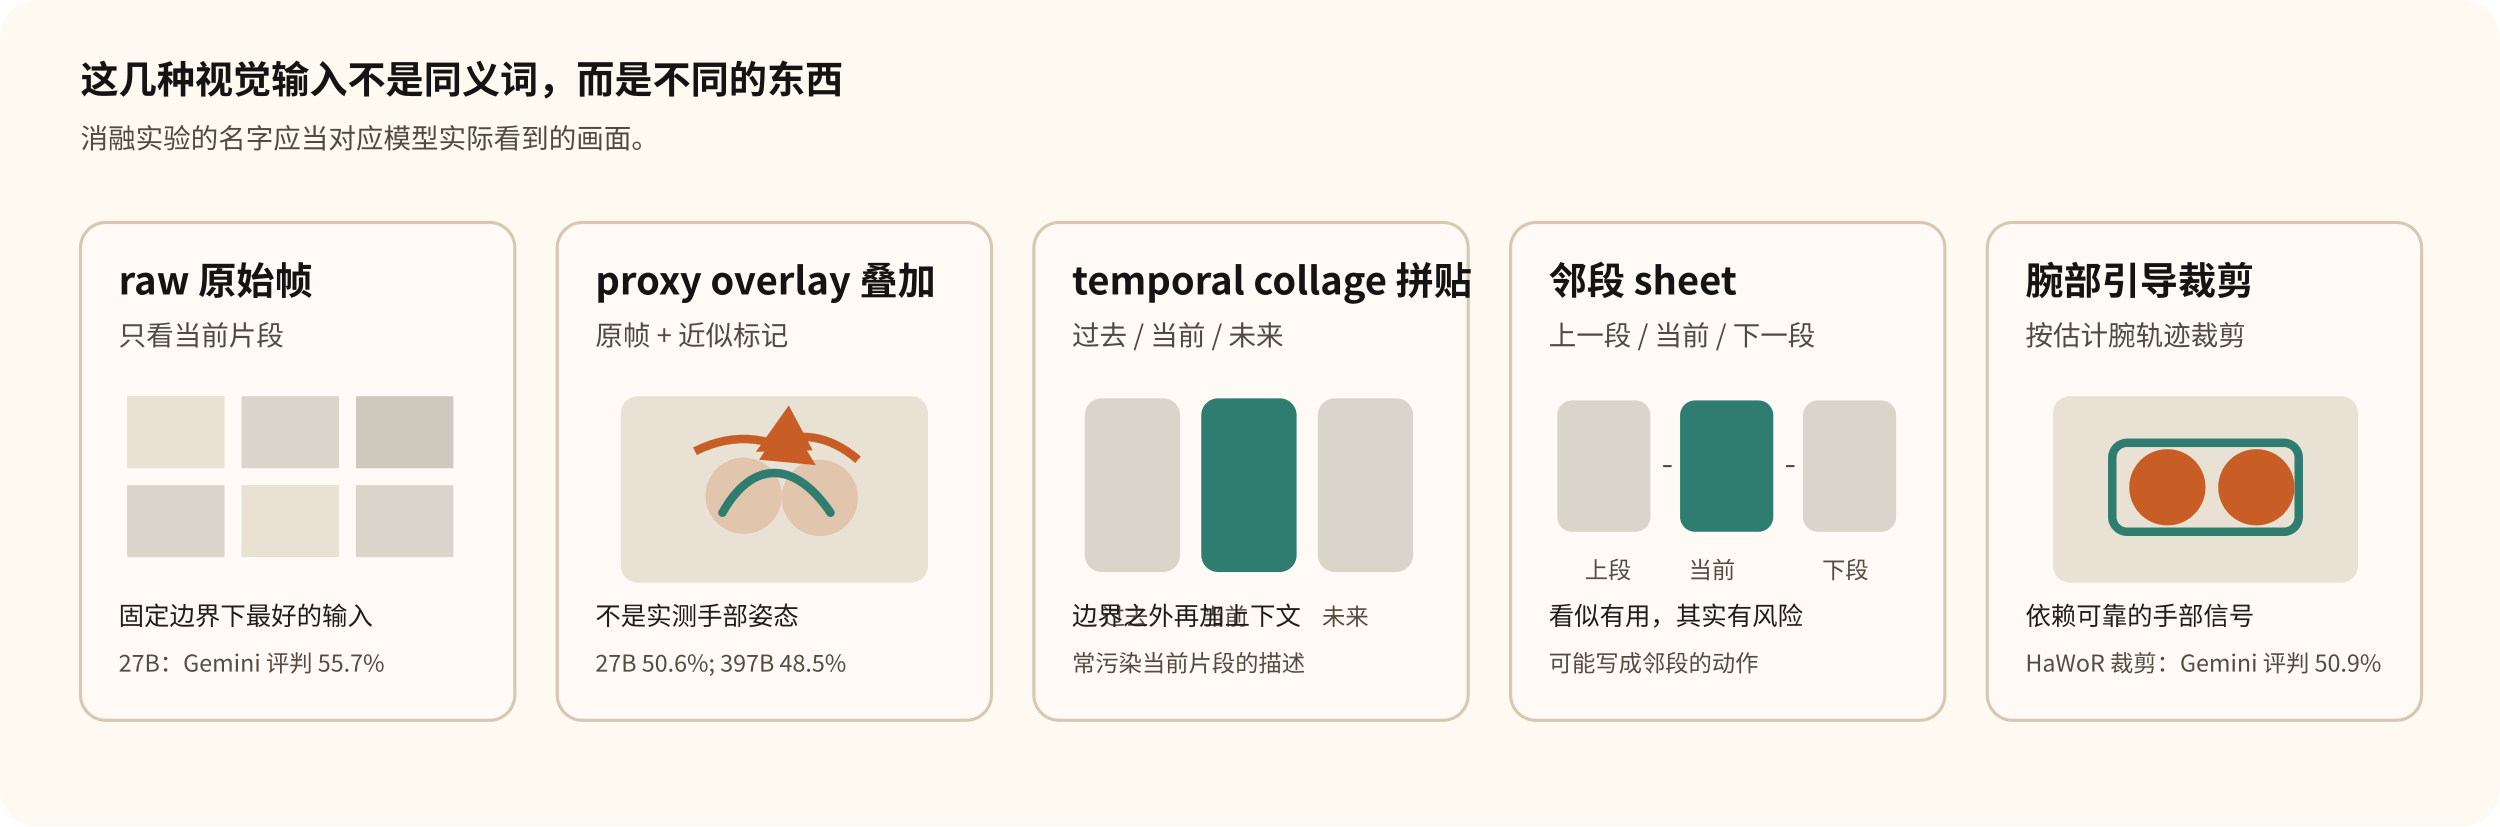
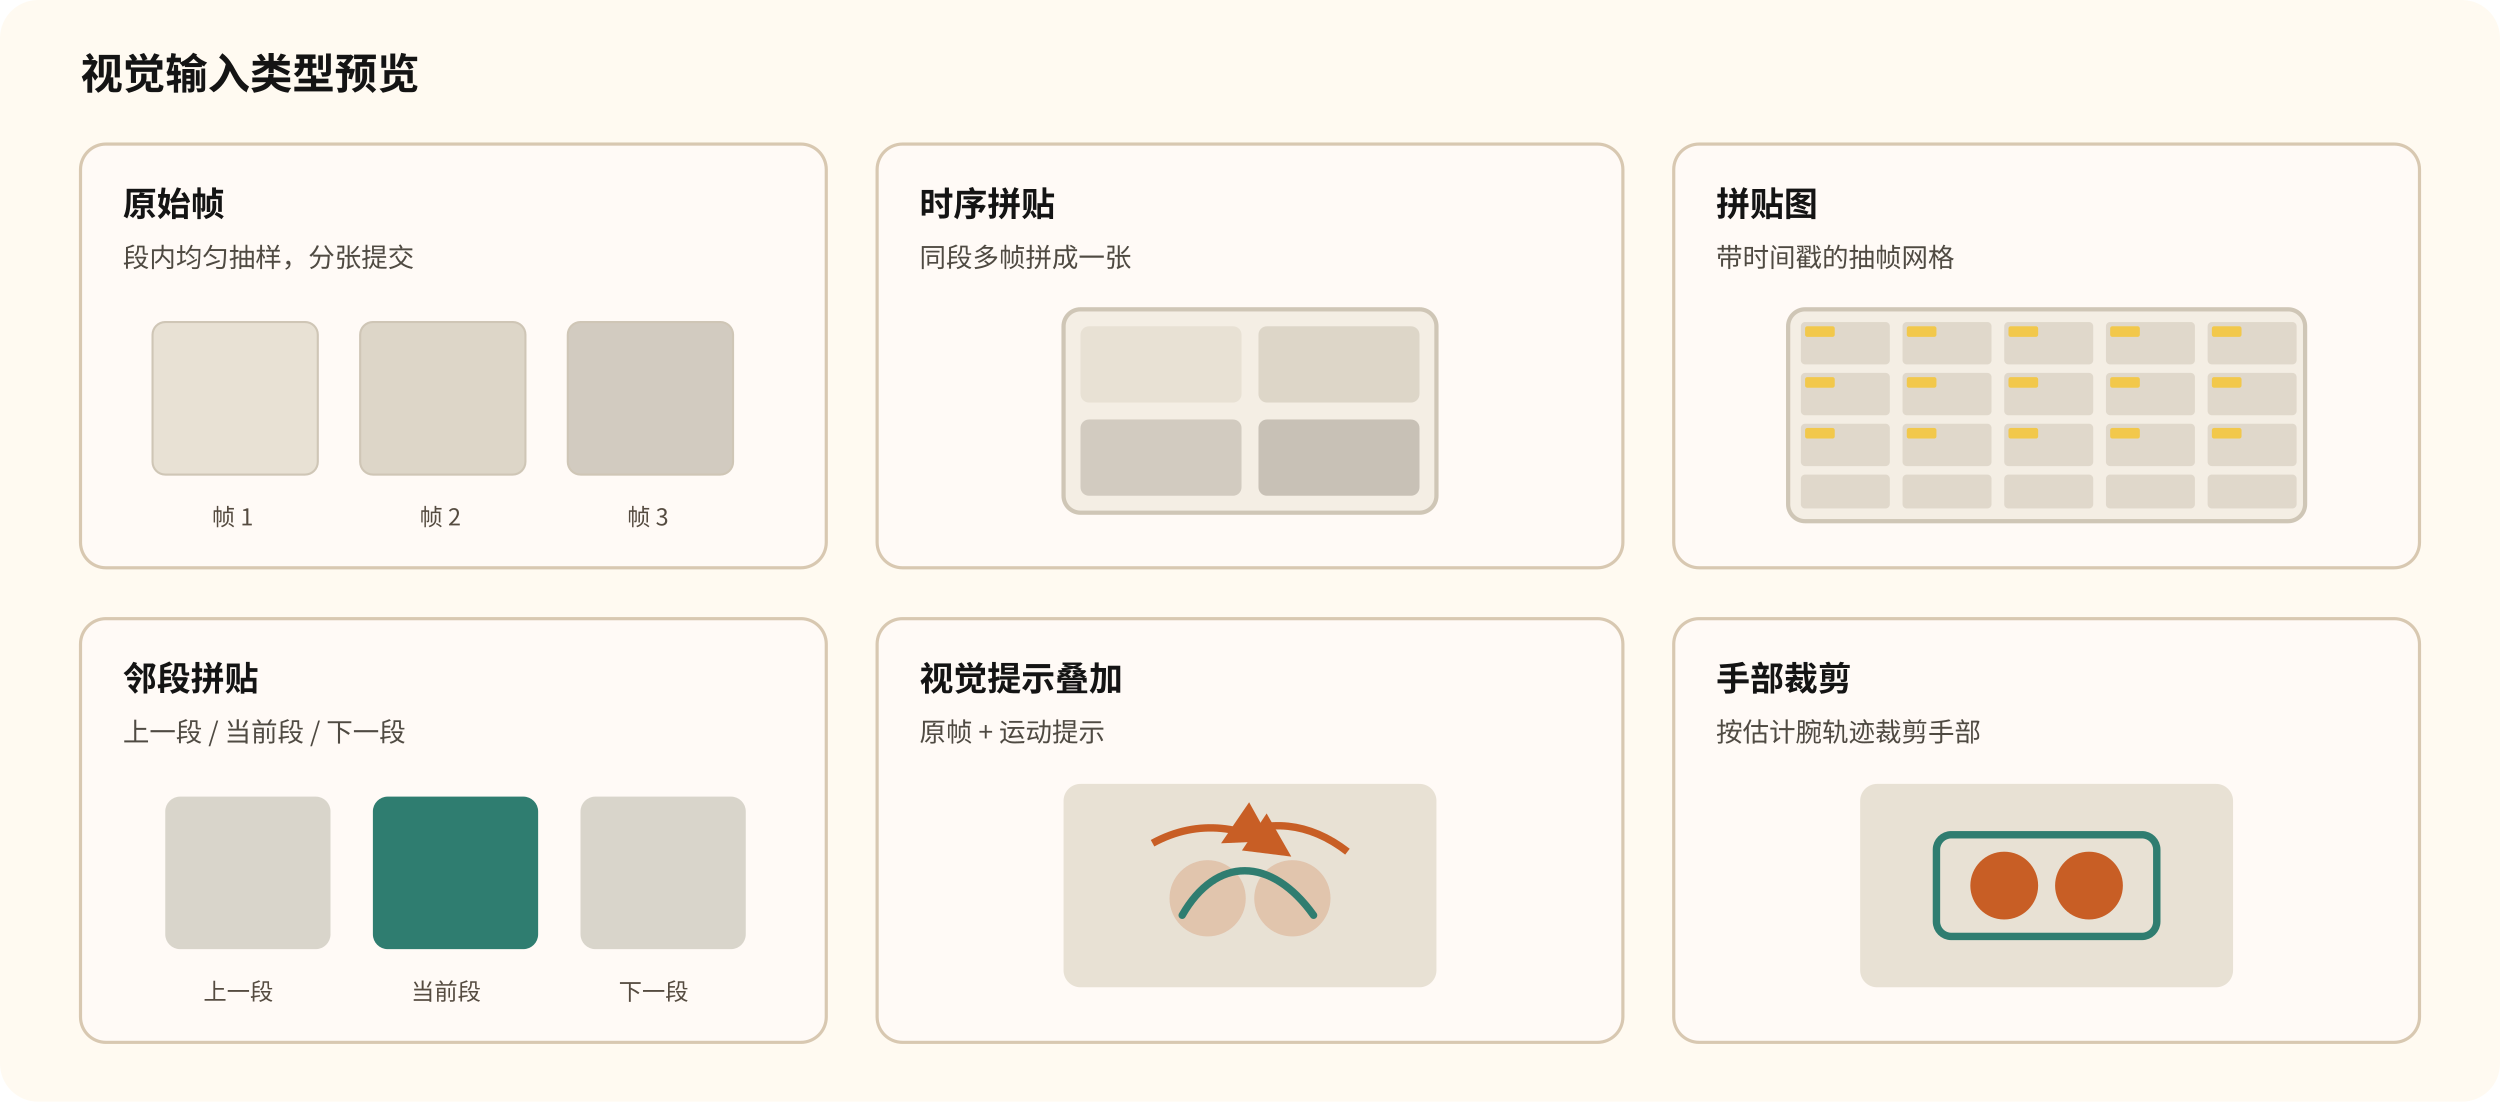
- <svg xmlns="http://www.w3.org/2000/svg" width="1180" height="390" viewBox="0 0 1180 390" role="img" aria-label="Visual inputs compared: raw frames, proxy overlay, temporal collage, neighbor sheets, and wrist-guided crop">
+ <svg xmlns="http://www.w3.org/2000/svg" width="1180" height="520" viewBox="0 0 1180 520" role="img" aria-label="视觉输入类型预览：原始帧、时序拼贴、拼贴图、邻段拼贴、视觉提示叠加、手部裁剪">
  <style>
-     .bg{fill:#fffaf1}.card{fill:#fffaf6;stroke:#d8c8b1;stroke-width:1.5}.title{font:700 18px "IBM Plex Sans","Noto Sans CJK SC","PingFang SC","Microsoft YaHei",Arial,sans-serif;fill:#141414}.sub{font:13px "IBM Plex Sans","Noto Sans CJK SC","PingFang SC","Microsoft YaHei",Arial,sans-serif;fill:#4f4a42}.tiny{font:11px "IBM Plex Sans","Noto Sans CJK SC","PingFang SC","Microsoft YaHei",Arial,sans-serif;fill:#554b40}.label{font:12px "IBM Plex Sans","Noto Sans CJK SC","PingFang SC","Microsoft YaHei",Arial,sans-serif;fill:#1f1d1a}.good{fill:#2f7d70}.gold{fill:#f2c84b}.pred{fill:#2f7d70}.muted{fill:#d9d5cb}.warn{fill:#c85e25}.ink{stroke:#2f7d70;stroke-width:4;fill:none;stroke-linecap:round}.arrow{stroke:#c85e25;stroke-width:4;fill:none;marker-end:url(#arrow)}
+     .bg{fill:#fffaf1}
+     .card{fill:#fffaf6;stroke:#d8c8b1;stroke-width:1.5}
+     .title{font:700 20px "IBM Plex Sans","Noto Sans CJK SC","PingFang SC","Microsoft YaHei",Arial,sans-serif;fill:#141414}
+     .name{font:700 16px "IBM Plex Sans","Noto Sans CJK SC","PingFang SC","Microsoft YaHei",Arial,sans-serif;fill:#141414}
+     .sub{font:12.5px "IBM Plex Sans","Noto Sans CJK SC","PingFang SC","Microsoft YaHei",Arial,sans-serif;fill:#4f4a42}
+     .tiny{font:11px "IBM Plex Sans","Noto Sans CJK SC","PingFang SC","Microsoft YaHei",Arial,sans-serif;fill:#554b40}
+     .pred{fill:#2f7d70}
+     .muted{fill:#d9d5cb}
+     .ink{stroke:#2f7d70;stroke-width:3.5;fill:none;stroke-linecap:round}
+     .arrow{stroke:#c85e25;stroke-width:3.5;fill:none;marker-end:url(#arrow)}
  </style>
  <defs>
    <marker id="arrow" viewBox="0 0 10 10" refX="8" refY="5" markerWidth="6" markerHeight="6" orient="auto-start-reverse">
      <path d="M0 0 L10 5 L0 10z" fill="#c85e25" />
    </marker>
  </defs>
-   <rect class="bg" width="1180" height="390" rx="18" />
-   <text x="38" y="44" class="title">这几种视觉输入不是同义词，而是不同的东西</text>
-   <text x="38" y="70" class="sub">消融实验的名字应当对应模型实际看到的画面。</text>
-   <g transform="translate(38,105)">
-     <rect class="card" width="205" height="235" rx="12" />
-     <text x="18" y="34" class="title">raw 原始帧</text>
-     <text x="18" y="58" class="sub">只看当前片段</text>
-     <g transform="translate(22,82)">
-       <rect x="0" y="0" width="46" height="34" fill="#e8e1d4" />
-       <rect x="54" y="0" width="46" height="34" fill="#d9d5cb" />
-       <rect x="108" y="0" width="46" height="34" fill="#cfc9bd" />
-       <rect x="0" y="42" width="46" height="34" fill="#d9d5cb" />
-       <rect x="54" y="42" width="46" height="34" fill="#e8e1d4" />
-       <rect x="108" y="42" width="46" height="34" fill="#d9d5cb" />
+   <rect class="bg" width="1180" height="520" rx="18" />
+   <text x="38" y="42" class="title">视觉输入类型预览</text>
+   <g transform="translate(38,68)">
+     <rect class="card" width="352" height="200" rx="12" />
+     <text x="20" y="34" class="name">原始帧</text>
+     <text x="20" y="58" class="sub">段内均匀抽样，分张提交</text>
+     <g transform="translate(34,84)">
+       <rect x="0" y="0" width="78" height="72" rx="6" fill="#e8e1d4" stroke="#cfc6b6" />
+       <rect x="98" y="0" width="78" height="72" rx="6" fill="#ddd6c8" stroke="#cfc6b6" />
+       <rect x="196" y="0" width="78" height="72" rx="6" fill="#d2cbc0" stroke="#cfc6b6" />
+       <text x="28" y="96" class="tiny">帧 1</text>
+       <text x="126" y="96" class="tiny">帧 2</text>
+       <text x="224" y="96" class="tiny">帧 3</text>
    </g>
-     <text x="18" y="190" class="label">固定边界下最好的输入</text>
-     <text x="18" y="212" class="tiny">27B：Gemini 评判 55.7%</text>
  </g>
-   <g transform="translate(263,105)">
-     <rect class="card" width="205" height="235" rx="12" />
-     <text x="18" y="34" class="title">proxy overlay 叠加</text>
-     <text x="18" y="58" class="sub">原帧 + 近似标记</text>
-     <g transform="translate(30,82)">
-       <rect x="0" y="0" width="145" height="88" rx="8" fill="#e8e1d4" />
-       <circle cx="58" cy="47" r="18" fill="#c85e25" opacity=".22" />
-       <circle cx="94" cy="48" r="18" fill="#c85e25" opacity=".22" />
-       <path class="ink" d="M48 55 C62 30, 82 30, 99 55" />
-       <path class="arrow" d="M35 26 C55 16, 72 20, 88 30" />
-       <path class="arrow" d="M112 30 C98 18, 83 16, 68 24" />
+   <g transform="translate(414,68)">
+     <rect class="card" width="352" height="200" rx="12" />
+     <text x="20" y="34" class="name">时序拼贴</text>
+     <text x="20" y="58" class="sub">同段多帧拼成一张</text>
+     <g transform="translate(88,78)">
+       <rect x="0" y="0" width="176" height="96" rx="8" fill="#f4eee4" stroke="#cfc6b6" stroke-width="2" />
+       <rect x="8" y="8" width="76" height="36" rx="4" fill="#e8e1d4" />
+       <rect x="92" y="8" width="76" height="36" rx="4" fill="#ddd6c8" />
+       <rect x="8" y="52" width="76" height="36" rx="4" fill="#d2cbc0" />
+       <rect x="92" y="52" width="76" height="36" rx="4" fill="#c8c1b6" />
    </g>
-     <text x="18" y="190" class="label">不是实测手部姿态</text>
-     <text x="18" y="212" class="tiny">27B 50.6%; 397B 48.5%</text>
  </g>
-   <g transform="translate(488,105)">
-     <rect class="card" width="205" height="235" rx="12" />
-     <text x="18" y="34" class="title">temporal collage 拼贴</text>
-     <text x="18" y="58" class="sub">过去 / 当前 / 未来</text>
-     <g transform="translate(24,83)">
-       <rect x="0" y="0" width="45" height="82" rx="8" class="muted" />
-       <rect x="55" y="0" width="45" height="82" rx="8" class="pred" />
-       <rect x="110" y="0" width="45" height="82" rx="8" class="muted" />
-       <text x="8" y="107" class="tiny">过去</text>
-       <text x="55" y="107" class="tiny">当前</text>
-       <text x="112" y="107" class="tiny">未来</text>
+   <g transform="translate(790,68)">
+     <rect class="card" width="352" height="200" rx="12" />
+     <text x="20" y="34" class="name">拼贴图</text>
+     <text x="20" y="58" class="sub">带时间戳的抽帧网格</text>
+     <g transform="translate(54,78)">
+       <rect x="0" y="0" width="244" height="100" rx="8" fill="#f4eee4" stroke="#cfc6b6" stroke-width="2" />
+       <g fill="#e0d8cb">
+         <rect x="6" y="6" width="42" height="20" rx="2" />
+         <rect x="54" y="6" width="42" height="20" rx="2" />
+         <rect x="102" y="6" width="42" height="20" rx="2" />
+         <rect x="150" y="6" width="42" height="20" rx="2" />
+         <rect x="198" y="6" width="42" height="20" rx="2" />
+         <rect x="6" y="30" width="42" height="20" rx="2" />
+         <rect x="54" y="30" width="42" height="20" rx="2" />
+         <rect x="102" y="30" width="42" height="20" rx="2" />
+         <rect x="150" y="30" width="42" height="20" rx="2" />
+         <rect x="198" y="30" width="42" height="20" rx="2" />
+         <rect x="6" y="54" width="42" height="20" rx="2" />
+         <rect x="54" y="54" width="42" height="20" rx="2" />
+         <rect x="102" y="54" width="42" height="20" rx="2" />
+         <rect x="150" y="54" width="42" height="20" rx="2" />
+         <rect x="198" y="54" width="42" height="20" rx="2" />
+         <rect x="6" y="78" width="42" height="16" rx="2" />
+         <rect x="54" y="78" width="42" height="16" rx="2" />
+         <rect x="102" y="78" width="42" height="16" rx="2" />
+         <rect x="150" y="78" width="42" height="16" rx="2" />
+         <rect x="198" y="78" width="42" height="16" rx="2" />
+       </g>
+       <g fill="#f2c84b">
+         <rect x="8" y="8" width="14" height="5" rx="1" />
+         <rect x="56" y="8" width="14" height="5" rx="1" />
+         <rect x="104" y="8" width="14" height="5" rx="1" />
+         <rect x="152" y="8" width="14" height="5" rx="1" />
+         <rect x="200" y="8" width="14" height="5" rx="1" />
+         <rect x="8" y="32" width="14" height="5" rx="1" />
+         <rect x="56" y="32" width="14" height="5" rx="1" />
+         <rect x="104" y="32" width="14" height="5" rx="1" />
+         <rect x="152" y="32" width="14" height="5" rx="1" />
+         <rect x="200" y="32" width="14" height="5" rx="1" />
+         <rect x="8" y="56" width="14" height="5" rx="1" />
+         <rect x="56" y="56" width="14" height="5" rx="1" />
+         <rect x="104" y="56" width="14" height="5" rx="1" />
+         <rect x="152" y="56" width="14" height="5" rx="1" />
+         <rect x="200" y="56" width="14" height="5" rx="1" />
+       </g>
    </g>
-     <text x="18" y="190" class="label">边界之外再加上下文</text>
-     <text x="18" y="212" class="tiny">常污染当前片段的描述</text>
  </g>
-   <g transform="translate(713,105)">
-     <rect class="card" width="205" height="235" rx="12" />
-     <text x="18" y="34" class="title">邻段 sheet</text>
-     <text x="18" y="58" class="sub">上一段 / 当前 / 下一段</text>
-     <g transform="translate(22,84)">
-       <rect x="0" y="0" width="44" height="62" rx="7" class="muted" />
-       <text x="13" y="84" class="tiny">上段</text>
-       <rect x="58" y="0" width="44" height="62" rx="7" class="pred" />
-       <text x="62" y="84" class="tiny">当前</text>
-       <rect x="116" y="0" width="44" height="62" rx="7" class="muted" />
-       <text x="125" y="84" class="tiny">下段</text>
-       <line x1="50" y1="31" x2="54" y2="31" stroke="#4f4a42" />
-       <line x1="108" y1="31" x2="112" y2="31" stroke="#4f4a42" />
+   <g transform="translate(38,292)">
+     <rect class="card" width="352" height="200" rx="12" />
+     <text x="20" y="34" class="name">邻段拼贴</text>
+     <text x="20" y="58" class="sub">上一段 / 当前段 / 下一段</text>
+     <g transform="translate(40,84)">
+       <rect x="0" y="0" width="78" height="72" rx="7" class="muted" />
+       <rect x="98" y="0" width="78" height="72" rx="7" class="pred" />
+       <rect x="196" y="0" width="78" height="72" rx="7" class="muted" />
+       <text x="18" y="96" class="tiny">上一段</text>
+       <text x="116" y="96" class="tiny">当前段</text>
+       <text x="214" y="96" class="tiny">下一段</text>
    </g>
-     <text x="18" y="190" class="label">看似有用，其实有风险</text>
-     <text x="18" y="212" class="tiny">可能写成邻段的动作</text>
  </g>
-   <g transform="translate(938,105)">
-     <rect class="card" width="205" height="235" rx="12" />
-     <text x="18" y="34" class="title">腕部引导裁剪</text>
-     <text x="18" y="58" class="sub">按估计腕轨迹裁剪</text>
-     <g transform="translate(31,82)">
-       <rect x="0" y="0" width="144" height="88" rx="8" fill="#e8e1d4" />
-       <rect x="28" y="22" width="88" height="42" rx="7" fill="none" stroke="#2f7d70" stroke-width="4" />
-       <circle cx="54" cy="43" r="18" fill="#c85e25" />
-       <circle cx="96" cy="43" r="18" fill="#c85e25" />
+   <g transform="translate(414,292)">
+     <rect class="card" width="352" height="200" rx="12" />
+     <text x="20" y="34" class="name">视觉提示叠加</text>
+     <text x="20" y="58" class="sub">原帧 + 运动提示</text>
+     <g transform="translate(88,78)">
+       <rect x="0" y="0" width="176" height="96" rx="8" fill="#e8e1d4" />
+       <circle cx="68" cy="54" r="18" fill="#c85e25" opacity=".22" />
+       <circle cx="108" cy="54" r="18" fill="#c85e25" opacity=".22" />
+       <path class="ink" d="M56 62 C72 34, 98 34, 118 62" />
+       <path class="arrow" d="M42 28 C64 16, 86 20, 104 32" />
+       <path class="arrow" d="M134 32 C116 18, 96 16, 78 26" />
    </g>
-     <text x="18" y="190" class="label">依赖可靠的手部信号</text>
-     <text x="18" y="212" class="tiny">HaWoR 裁剪：Gemini 评判 50.9%</text>
+   </g>
+   <g transform="translate(790,292)">
+     <rect class="card" width="352" height="200" rx="12" />
+     <text x="20" y="34" class="name">手部裁剪</text>
+     <text x="20" y="58" class="sub">按估计腕轨迹裁剪手部</text>
+     <g transform="translate(88,78)">
+       <rect x="0" y="0" width="176" height="96" rx="8" fill="#e8e1d4" />
+       <rect x="36" y="24" width="104" height="48" rx="7" fill="none" stroke="#2f7d70" stroke-width="3.5" />
+       <circle cx="68" cy="48" r="16" fill="#c85e25" />
+       <circle cx="108" cy="48" r="16" fill="#c85e25" />
+     </g>
  </g>
</svg>
